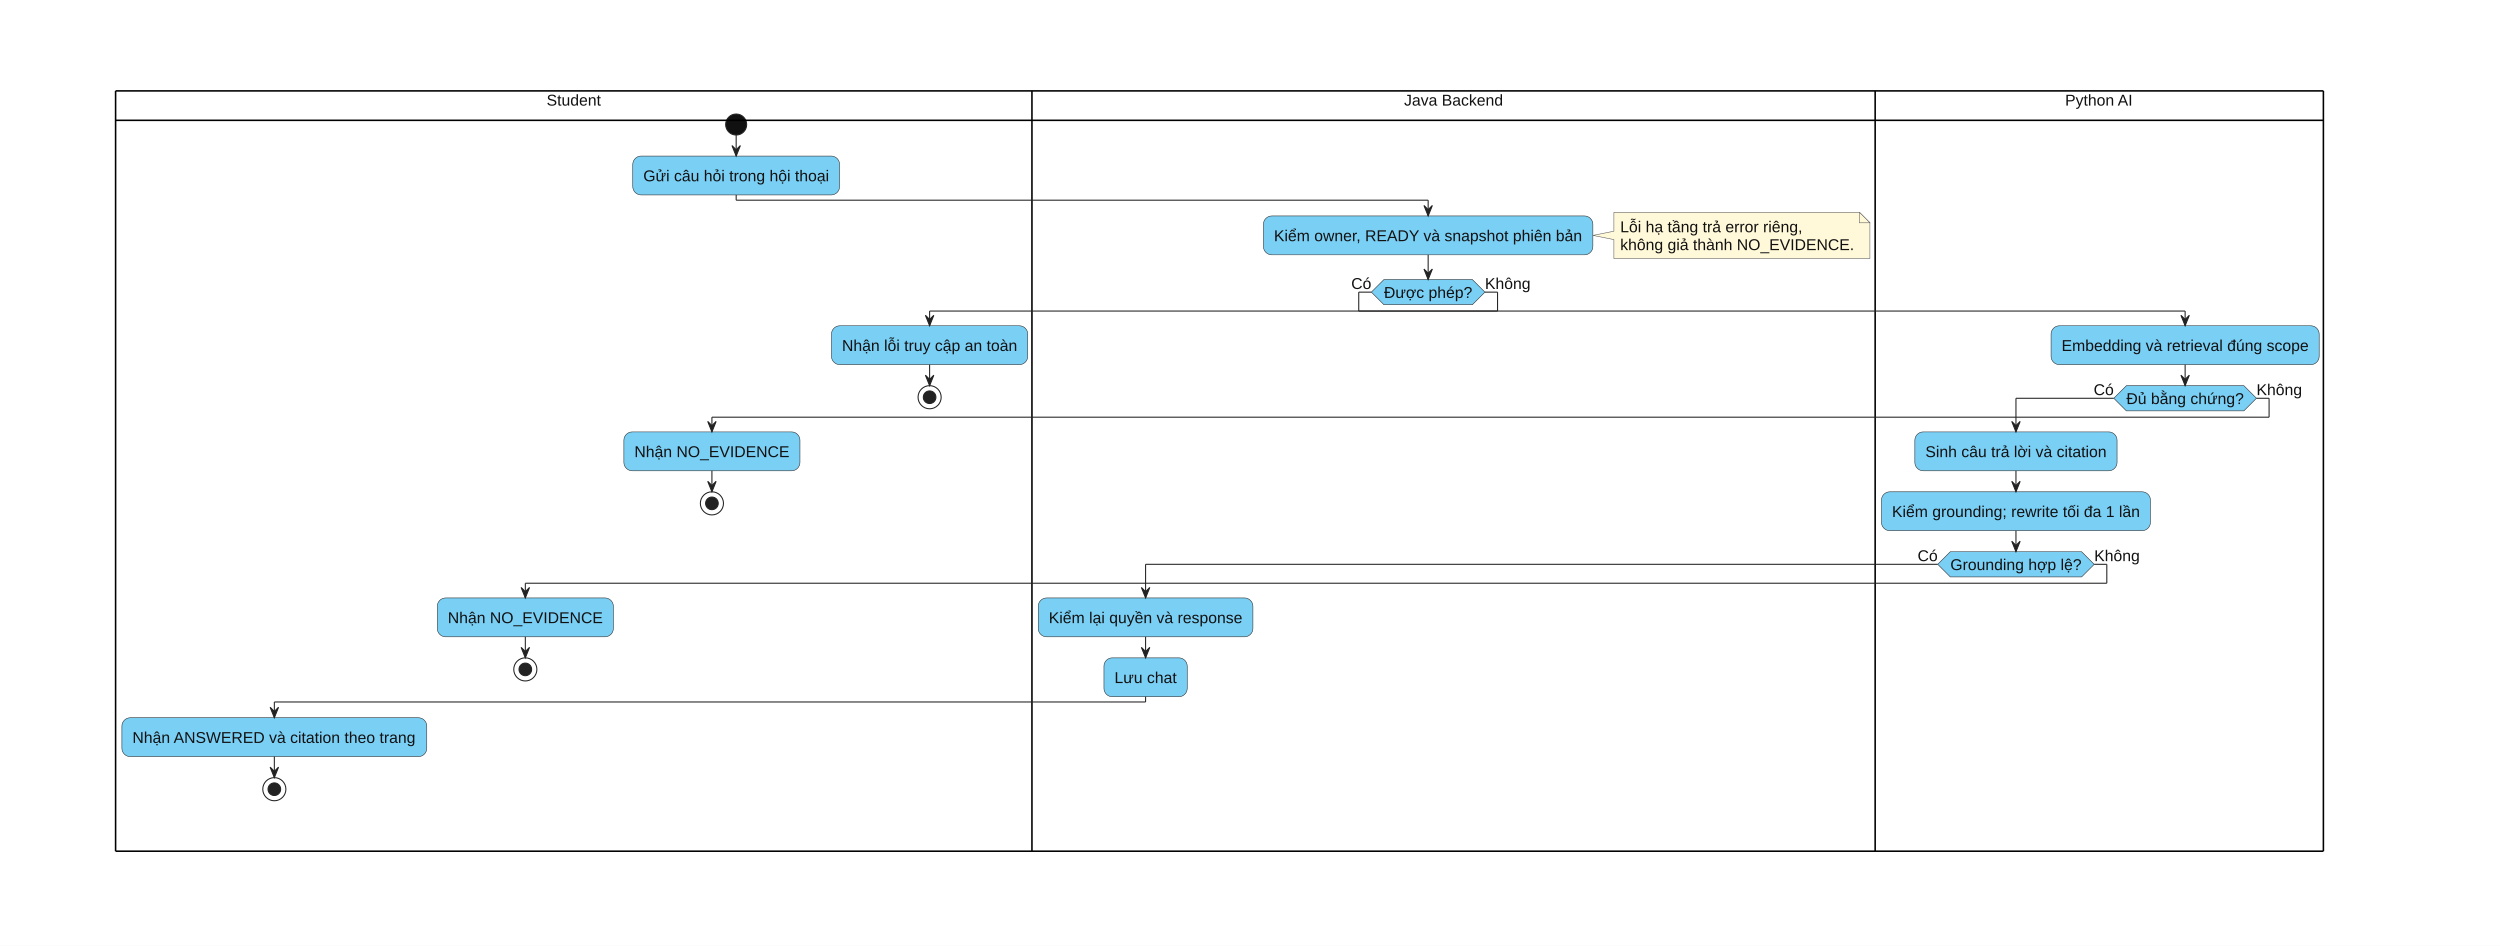
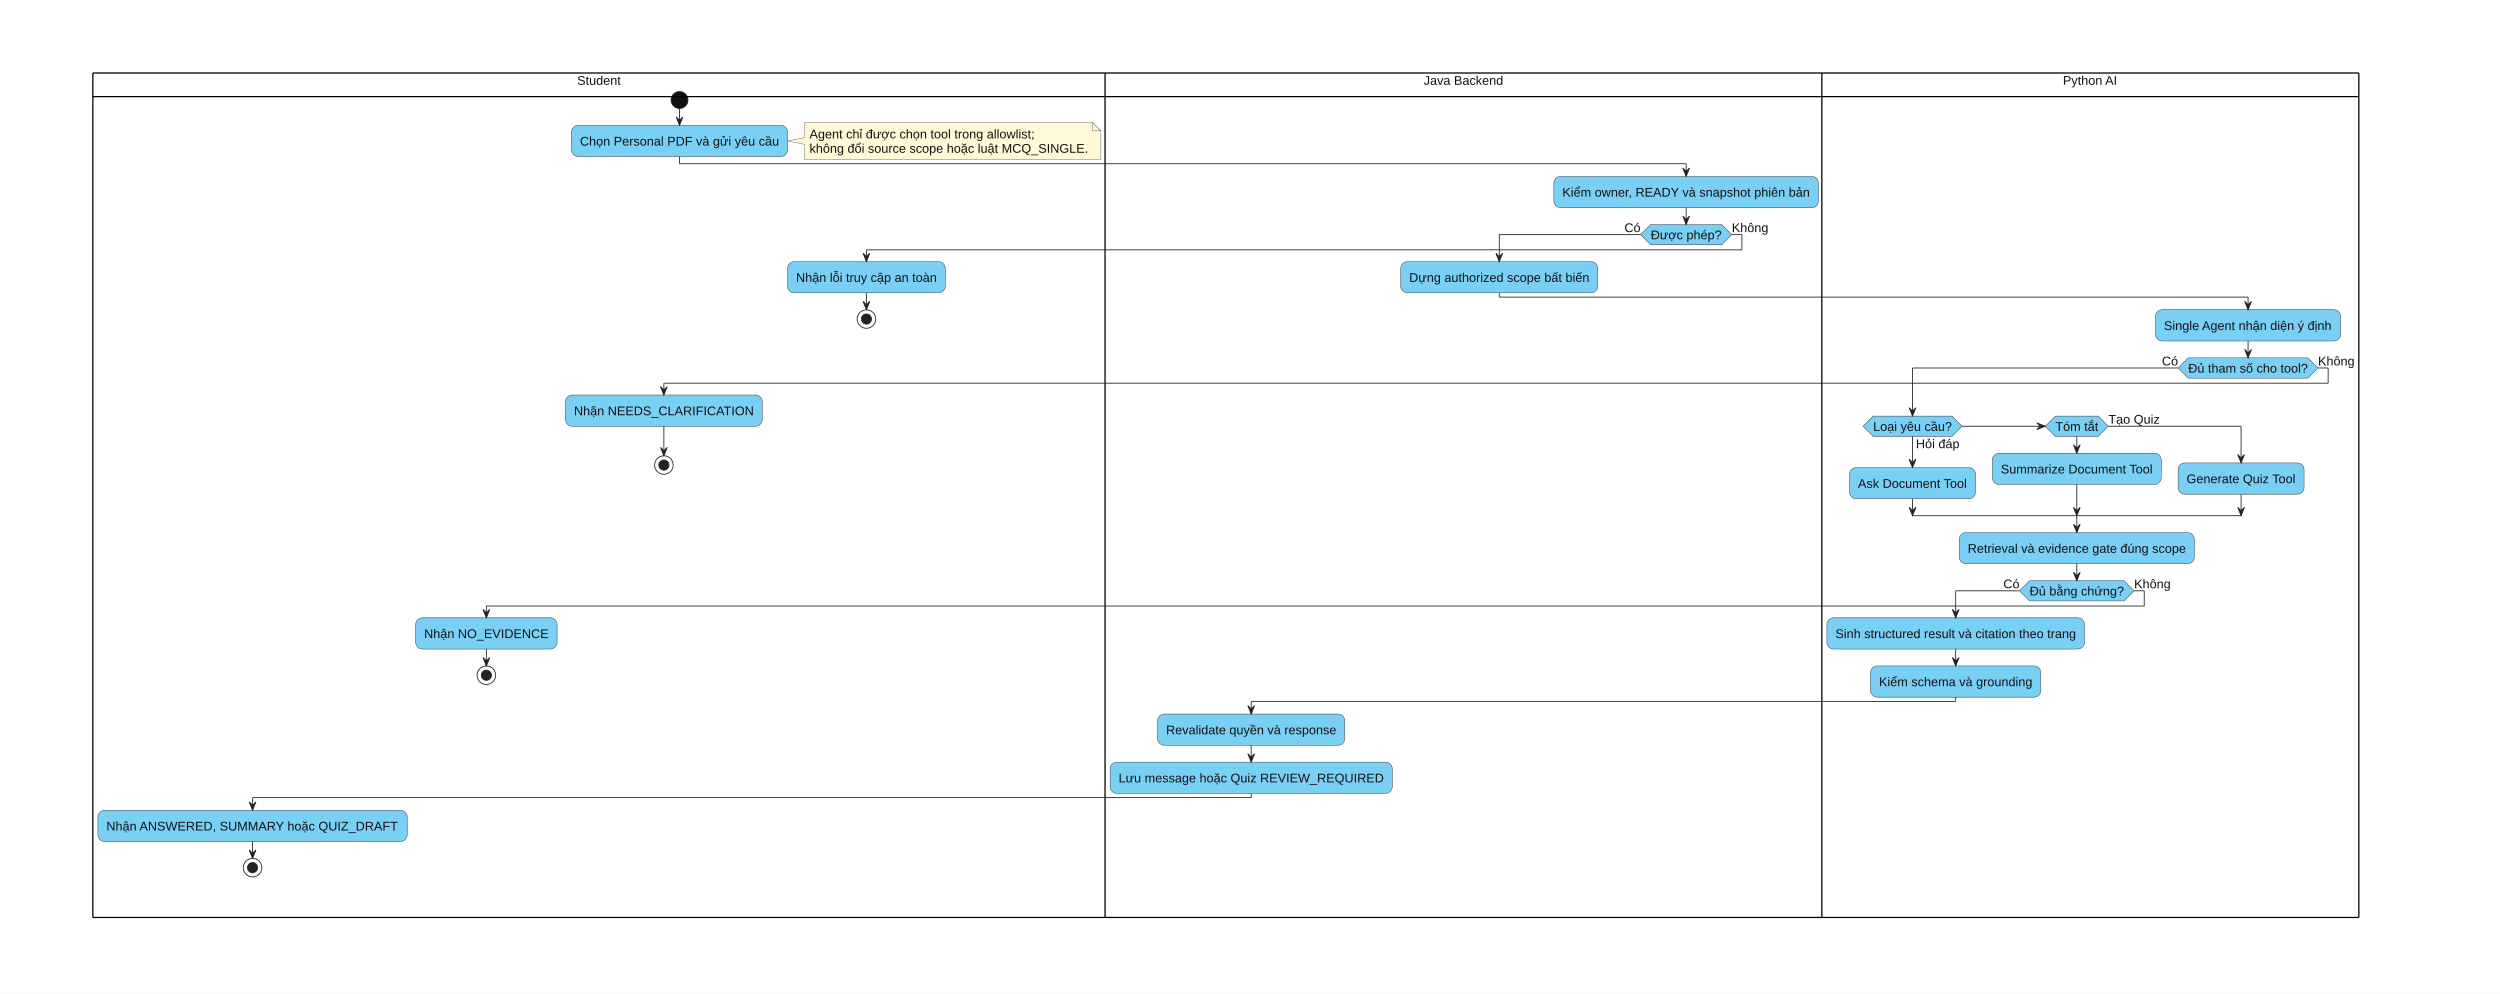
- <svg xmlns="http://www.w3.org/2000/svg" version="1.1" viewBox="-100 -80 2379 900" width="2379" height="900">
-   <rect x="-100" y="-80" width="2379" height="900" fill="#FFFFFF" />
+ <svg xmlns="http://www.w3.org/2000/svg" version="1.1" viewBox="-100 -80 2962 1177" width="2962" height="1177">
+   <rect x="-100" y="-80" width="2962" height="1177" fill="#FFFFFF" />
  <defs />
  <g>
-     <rect x="10" y="6.50" width="2102.02" height="17" fill="#00000000" stroke="#00000000" stroke-width="1" />
-     <circle cx="600.54" cy="38.50" r="10" fill="#111111" stroke="#222222" stroke-width="1" />
-     <rect x="502.14" y="68.50" width="196.81" height="37" rx="8" ry="8" fill="#7ACFF5" stroke="#222222" stroke-width="0.50" />
-     <text x="512.14" y="92.50" font-size="15" fill="#111111" xml:space="preserve" style="white-space: pre" font-family="Arial">Gửi câu hỏi trong hội thoại</text>
-     <rect x="16" y="603" width="290.12" height="37" rx="8" ry="8" fill="#7ACFF5" stroke="#222222" stroke-width="0.50" />
-     <text x="26" y="627" font-size="15" fill="#111111" xml:space="preserve" style="white-space: pre" font-family="Arial">Nhận ANSWERED và citation theo trang</text>
-     <circle cx="161.06" cy="671" r="11" fill="#00000000" stroke="#222222" stroke-width="1" />
-     <circle cx="161.06" cy="671" r="6" fill="#222222" stroke="#222222" stroke-width="1" />
-     <rect x="316.12" y="489" width="167.55" height="37" rx="8" ry="8" fill="#7ACFF5" stroke="#222222" stroke-width="0.50" />
-     <text x="326.12" y="513" font-size="15" fill="#111111" xml:space="preserve" style="white-space: pre" font-family="Arial">Nhận NO_EVIDENCE</text>
-     <circle cx="399.90" cy="557" r="11" fill="#00000000" stroke="#222222" stroke-width="1" />
-     <circle cx="399.90" cy="557" r="6" fill="#222222" stroke="#222222" stroke-width="1" />
-     <rect x="493.68" y="331" width="167.55" height="37" rx="8" ry="8" fill="#7ACFF5" stroke="#222222" stroke-width="0.50" />
-     <text x="503.68" y="355" font-size="15" fill="#111111" xml:space="preserve" style="white-space: pre" font-family="Arial">Nhận NO_EVIDENCE</text>
-     <circle cx="577.46" cy="399" r="11" fill="#00000000" stroke="#222222" stroke-width="1" />
-     <circle cx="577.46" cy="399" r="6" fill="#222222" stroke="#222222" stroke-width="1" />
-     <rect x="691.23" y="230" width="186.77" height="37" rx="8" ry="8" fill="#7ACFF5" stroke="#222222" stroke-width="0.50" />
-     <text x="701.23" y="254" font-size="15" fill="#111111" xml:space="preserve" style="white-space: pre" font-family="Arial">Nhận lỗi truy cập an toàn</text>
-     <circle cx="784.62" cy="298" r="11" fill="#00000000" stroke="#222222" stroke-width="1" />
-     <circle cx="784.62" cy="298" r="6" fill="#222222" stroke="#222222" stroke-width="1" />
-     <line x1="10" y1="6.50" x2="10" y2="730" stroke="#000000" stroke-width="1.50" />
-     <path d="M1435.78,122 L1435.78,140 L1415.78,144 L1435.78,148 L1435.78,166 A0,0 0 0 0 1435.78,166 L1679.40,166 A0,0 0 0 0 1679.40,166 L1679.40,132 L1669.40,122 L1435.78,122 A0,0 0 0 0 1435.78,122" fill="#FFF9D9" stroke="#555555" stroke-width="0.50" />
-     <path d="M1669.40,122 L1669.40,132 L1679.40,132 L1669.40,122" fill="#FFF9D9" stroke="#555555" stroke-width="0.50" />
-     <text x="1441.78" y="141" font-size="15" fill="#111111" xml:space="preserve" style="white-space: pre" font-family="Arial">Lỗi hạ tầng trả error riêng,</text>
-     <text x="1441.78" y="158" font-size="15" fill="#111111" xml:space="preserve" style="white-space: pre" font-family="Arial">không giả thành NO_EVIDENCE.</text>
-     <rect x="1102.27" y="125.50" width="313.50" height="37" rx="8" ry="8" fill="#7ACFF5" stroke="#222222" stroke-width="0.50" />
-     <text x="1112.27" y="149.50" font-size="15" fill="#111111" xml:space="preserve" style="white-space: pre" font-family="Arial">Kiểm owner, READY và snapshot phiên bản</text>
-     <polygon points="1216.98,186 1301.07,186 1313.07,198 1301.07,210 1216.98,210 1204.98,198 1216.98,186" fill="#7ACFF5" stroke="#222222" stroke-width="0.50" />
-     <text x="1216.98" y="203.50" font-size="15" fill="#111111" xml:space="preserve" style="white-space: pre" font-family="Arial">Được phép?</text>
-     <text x="1185.81" y="195" font-size="15" fill="#111111" xml:space="preserve" style="white-space: pre" font-family="Arial">Có</text>
-     <text x="1313.07" y="195" font-size="15" fill="#111111" xml:space="preserve" style="white-space: pre" font-family="Arial">Không</text>
-     <rect x="888.00" y="489" width="204.27" height="37" rx="8" ry="8" fill="#7ACFF5" stroke="#222222" stroke-width="0.50" />
-     <text x="898.00" y="513" font-size="15" fill="#111111" xml:space="preserve" style="white-space: pre" font-family="Arial">Kiểm lại quyền và response</text>
-     <rect x="950.52" y="546" width="79.25" height="37" rx="8" ry="8" fill="#7ACFF5" stroke="#222222" stroke-width="0.50" />
-     <text x="960.52" y="570" font-size="15" fill="#111111" xml:space="preserve" style="white-space: pre" font-family="Arial">Lưu chat</text>
-     <line x1="882.00" y1="6.50" x2="882.00" y2="730" stroke="#000000" stroke-width="1.50" />
-     <rect x="1851.79" y="230" width="255.14" height="37" rx="8" ry="8" fill="#7ACFF5" stroke="#222222" stroke-width="0.50" />
-     <text x="1861.79" y="254" font-size="15" fill="#111111" xml:space="preserve" style="white-space: pre" font-family="Arial">Embedding và retrieval đúng scope</text>
-     <polygon points="1923.47,287 2035.26,287 2047.26,299 2035.26,311 1923.47,311 1911.47,299 1923.47,287" fill="#7ACFF5" stroke="#222222" stroke-width="0.50" />
-     <text x="1923.47" y="304.50" font-size="15" fill="#111111" xml:space="preserve" style="white-space: pre" font-family="Arial">Đủ bằng chứng?</text>
-     <text x="1892.30" y="296" font-size="15" fill="#111111" xml:space="preserve" style="white-space: pre" font-family="Arial">Có</text>
-     <text x="2047.26" y="296" font-size="15" fill="#111111" xml:space="preserve" style="white-space: pre" font-family="Arial">Không</text>
-     <rect x="1722.17" y="331" width="192.42" height="37" rx="8" ry="8" fill="#7ACFF5" stroke="#222222" stroke-width="0.50" />
-     <text x="1732.17" y="355" font-size="15" fill="#111111" xml:space="preserve" style="white-space: pre" font-family="Arial">Sinh câu trả lời và citation</text>
-     <rect x="1690.40" y="388" width="255.96" height="37" rx="8" ry="8" fill="#7ACFF5" stroke="#222222" stroke-width="0.50" />
-     <text x="1700.40" y="412" font-size="15" fill="#111111" xml:space="preserve" style="white-space: pre" font-family="Arial">Kiểm grounding; rewrite tối đa 1 lần</text>
-     <polygon points="1755.92,445 1880.84,445 1892.84,457 1880.84,469 1755.92,469 1743.92,457 1755.92,445" fill="#7ACFF5" stroke="#222222" stroke-width="0.50" />
-     <text x="1755.92" y="462.50" font-size="15" fill="#111111" xml:space="preserve" style="white-space: pre" font-family="Arial">Grounding hợp lệ?</text>
-     <text x="1724.74" y="454" font-size="15" fill="#111111" xml:space="preserve" style="white-space: pre" font-family="Arial">Có</text>
-     <text x="1892.84" y="454" font-size="15" fill="#111111" xml:space="preserve" style="white-space: pre" font-family="Arial">Không</text>
-     <line x1="1684.40" y1="6.50" x2="1684.40" y2="730" stroke="#000000" stroke-width="1.50" />
-     <line x1="2110.94" y1="6.50" x2="2110.94" y2="730" stroke="#000000" stroke-width="1.50" />
-     <line x1="600.54" y1="48.50" x2="600.54" y2="68.50" stroke="#222222" stroke-width="1" />
-     <polygon points="596.54,58.50 600.54,68.50 604.54,58.50 600.54,62.50" fill="#222222" stroke="#222222" stroke-width="1" />
-     <line x1="161.06" y1="640" x2="161.06" y2="660" stroke="#222222" stroke-width="1" />
-     <polygon points="157.06,650 161.06,660 165.06,650 161.06,654" fill="#222222" stroke="#222222" stroke-width="1" />
-     <line x1="399.90" y1="526" x2="399.90" y2="546" stroke="#222222" stroke-width="1" />
-     <polygon points="395.90,536 399.90,546 403.90,536 399.90,540" fill="#222222" stroke="#222222" stroke-width="1" />
-     <line x1="577.46" y1="368" x2="577.46" y2="388" stroke="#222222" stroke-width="1" />
-     <polygon points="573.46,378 577.46,388 581.46,378 577.46,382" fill="#222222" stroke="#222222" stroke-width="1" />
-     <line x1="784.62" y1="267" x2="784.62" y2="287" stroke="#222222" stroke-width="1" />
-     <polygon points="780.62,277 784.62,287 788.62,277 784.62,281" fill="#222222" stroke="#222222" stroke-width="1" />
-     <line x1="990.14" y1="526" x2="990.14" y2="546" stroke="#222222" stroke-width="1" />
-     <polygon points="986.14,536 990.14,546 994.14,536 990.14,540" fill="#222222" stroke="#222222" stroke-width="1" />
-     <line x1="1259.03" y1="162.50" x2="1259.03" y2="186" stroke="#222222" stroke-width="1" />
-     <polygon points="1255.03,176 1259.03,186 1263.03,176 1259.03,180" fill="#222222" stroke="#222222" stroke-width="1" />
-     <line x1="1818.38" y1="368" x2="1818.38" y2="388" stroke="#222222" stroke-width="1" />
-     <polygon points="1814.38,378 1818.38,388 1822.38,378 1818.38,382" fill="#222222" stroke="#222222" stroke-width="1" />
-     <line x1="1818.38" y1="425" x2="1818.38" y2="445" stroke="#222222" stroke-width="1" />
-     <polygon points="1814.38,435 1818.38,445 1822.38,435 1818.38,439" fill="#222222" stroke="#222222" stroke-width="1" />
-     <line x1="1911.47" y1="299" x2="1818.38" y2="299" stroke="#222222" stroke-width="1" />
-     <line x1="1818.38" y1="299" x2="1818.38" y2="331" stroke="#222222" stroke-width="1" />
-     <polygon points="1814.38,321 1818.38,331 1822.38,321 1818.38,325" fill="#222222" stroke="#222222" stroke-width="1" />
-     <line x1="1979.37" y1="267" x2="1979.37" y2="287" stroke="#222222" stroke-width="1" />
-     <polygon points="1975.37,277 1979.37,287 1983.37,277 1979.37,281" fill="#222222" stroke="#222222" stroke-width="1" />
-     <line x1="600.54" y1="105.50" x2="600.54" y2="110.50" stroke="#222222" stroke-width="1" />
-     <line x1="600.54" y1="110.50" x2="1259.03" y2="110.50" stroke="#222222" stroke-width="1" />
-     <line x1="1259.03" y1="110.50" x2="1259.03" y2="125.50" stroke="#222222" stroke-width="1" />
-     <polygon points="1255.03,115.50 1259.03,125.50 1263.03,115.50 1259.03,119.50" fill="#222222" stroke="#222222" stroke-width="1" />
-     <line x1="990.14" y1="583" x2="990.14" y2="588" stroke="#222222" stroke-width="1" />
-     <line x1="990.14" y1="588" x2="161.06" y2="588" stroke="#222222" stroke-width="1" />
-     <line x1="161.06" y1="588" x2="161.06" y2="603" stroke="#222222" stroke-width="1" />
-     <polygon points="157.06,593 161.06,603 165.06,593 161.06,597" fill="#222222" stroke="#222222" stroke-width="1" />
-     <line x1="1743.92" y1="457" x2="990.14" y2="457" stroke="#222222" stroke-width="1" />
-     <line x1="990.14" y1="457" x2="990.14" y2="489" stroke="#222222" stroke-width="1" />
-     <polygon points="986.14,479 990.14,489 994.14,479 990.14,483" fill="#222222" stroke="#222222" stroke-width="1" />
-     <line x1="1892.84" y1="457" x2="1904.84" y2="457" stroke="#222222" stroke-width="1" />
-     <line x1="1904.84" y1="457" x2="1904.84" y2="475" stroke="#222222" stroke-width="1" />
-     <line x1="1904.84" y1="475" x2="399.90" y2="475" stroke="#222222" stroke-width="1" />
-     <line x1="399.90" y1="475" x2="399.90" y2="489" stroke="#222222" stroke-width="1" />
-     <polygon points="395.90,479 399.90,489 403.90,479 399.90,483" fill="#222222" stroke="#222222" stroke-width="1" />
-     <line x1="2047.26" y1="299" x2="2059.26" y2="299" stroke="#222222" stroke-width="1" />
-     <line x1="2059.26" y1="299" x2="2059.26" y2="317" stroke="#222222" stroke-width="1" />
-     <line x1="2059.26" y1="317" x2="577.46" y2="317" stroke="#222222" stroke-width="1" />
-     <line x1="577.46" y1="317" x2="577.46" y2="331" stroke="#222222" stroke-width="1" />
-     <polygon points="573.46,321 577.46,331 581.46,321 577.46,325" fill="#222222" stroke="#222222" stroke-width="1" />
-     <line x1="1204.98" y1="198" x2="1192.98" y2="198" stroke="#222222" stroke-width="1" />
-     <line x1="1192.98" y1="198" x2="1192.98" y2="216" stroke="#222222" stroke-width="1" />
-     <line x1="1192.98" y1="216" x2="1979.37" y2="216" stroke="#222222" stroke-width="1" />
-     <line x1="1979.37" y1="216" x2="1979.37" y2="230" stroke="#222222" stroke-width="1" />
-     <polygon points="1975.37,220 1979.37,230 1983.37,220 1979.37,224" fill="#222222" stroke="#222222" stroke-width="1" />
-     <line x1="1313.07" y1="198" x2="1325.07" y2="198" stroke="#222222" stroke-width="1" />
-     <line x1="1325.07" y1="198" x2="1325.07" y2="216" stroke="#222222" stroke-width="1" />
-     <line x1="1325.07" y1="216" x2="784.62" y2="216" stroke="#222222" stroke-width="1" />
-     <line x1="784.62" y1="216" x2="784.62" y2="230" stroke="#222222" stroke-width="1" />
-     <polygon points="780.62,220 784.62,230 788.62,220 784.62,224" fill="#222222" stroke="#222222" stroke-width="1" />
-     <text x="420.15" y="20.50" font-size="15" fill="#111111" xml:space="preserve" style="white-space: pre" font-family="Arial">Student</text>
-     <text x="1236.09" y="20.50" font-size="15" fill="#111111" xml:space="preserve" style="white-space: pre" font-family="Arial">Java Backend</text>
-     <text x="1865.15" y="20.50" font-size="15" fill="#111111" xml:space="preserve" style="white-space: pre" font-family="Arial">Python AI</text>
+     <rect x="10" y="6.50" width="2685.84" height="17" fill="#00000000" stroke="#00000000" stroke-width="1" />
+     <circle cx="705.09" cy="38.50" r="10" fill="#111111" stroke="#222222" stroke-width="1" />
+     <path d="M853.09,65 L853.09,83 L833.09,87 L853.09,91 L853.09,109 A0,0 0 0 0 853.09,109 L1204.26,109 A0,0 0 0 0 1204.26,109 L1204.26,75 L1194.26,65 L853.09,65 A0,0 0 0 0 853.09,65" fill="#FFF9D9" stroke="#555555" stroke-width="0.50" />
+     <path d="M1194.26,65 L1194.26,75 L1204.26,75 L1194.26,65" fill="#FFF9D9" stroke="#555555" stroke-width="0.50" />
+     <text x="859.09" y="84" font-size="15" fill="#111111" xml:space="preserve" style="white-space: pre" font-family="Arial">Agent chỉ được chọn tool trong allowlist;</text>
+     <text x="859.09" y="101" font-size="15" fill="#111111" xml:space="preserve" style="white-space: pre" font-family="Arial">không đổi source scope hoặc luật MCQ_SINGLE.</text>
+     <rect x="577.09" y="68.50" width="255.99" height="37" rx="8" ry="8" fill="#7ACFF5" stroke="#222222" stroke-width="0.50" />
+     <text x="587.09" y="92.50" font-size="15" fill="#111111" xml:space="preserve" style="white-space: pre" font-family="Arial">Chọn Personal PDF và gửi yêu cầu</text>
+     <rect x="16" y="880" width="366.46" height="37" rx="8" ry="8" fill="#7ACFF5" stroke="#222222" stroke-width="0.50" />
+     <text x="26" y="904" font-size="15" fill="#111111" xml:space="preserve" style="white-space: pre" font-family="Arial">Nhận ANSWERED, SUMMARY hoặc QUIZ_DRAFT</text>
+     <circle cx="199.23" cy="948" r="11" fill="#00000000" stroke="#222222" stroke-width="1" />
+     <circle cx="199.23" cy="948" r="6" fill="#222222" stroke="#222222" stroke-width="1" />
+     <rect x="392.46" y="652" width="167.55" height="37" rx="8" ry="8" fill="#7ACFF5" stroke="#222222" stroke-width="0.50" />
+     <text x="402.46" y="676" font-size="15" fill="#111111" xml:space="preserve" style="white-space: pre" font-family="Arial">Nhận NO_EVIDENCE</text>
+     <circle cx="476.24" cy="720" r="11" fill="#00000000" stroke="#222222" stroke-width="1" />
+     <circle cx="476.24" cy="720" r="6" fill="#222222" stroke="#222222" stroke-width="1" />
+     <rect x="570.02" y="388" width="233.11" height="37" rx="8" ry="8" fill="#7ACFF5" stroke="#222222" stroke-width="0.50" />
+     <text x="580.02" y="412" font-size="15" fill="#111111" xml:space="preserve" style="white-space: pre" font-family="Arial">Nhận NEEDS_CLARIFICATION</text>
+     <circle cx="686.57" cy="471" r="11" fill="#00000000" stroke="#222222" stroke-width="1" />
+     <circle cx="686.57" cy="471" r="6" fill="#222222" stroke="#222222" stroke-width="1" />
+     <rect x="833.13" y="230" width="186.77" height="37" rx="8" ry="8" fill="#7ACFF5" stroke="#222222" stroke-width="0.50" />
+     <text x="843.13" y="254" font-size="15" fill="#111111" xml:space="preserve" style="white-space: pre" font-family="Arial">Nhận lỗi truy cập an toàn</text>
+     <circle cx="926.52" cy="298" r="11" fill="#00000000" stroke="#222222" stroke-width="1" />
+     <circle cx="926.52" cy="298" r="6" fill="#222222" stroke="#222222" stroke-width="1" />
+     <line x1="10" y1="6.50" x2="10" y2="1007" stroke="#000000" stroke-width="1.50" />
+     <rect x="1741.02" y="129" width="313.50" height="37" rx="8" ry="8" fill="#7ACFF5" stroke="#222222" stroke-width="0.50" />
+     <text x="1751.02" y="153" font-size="15" fill="#111111" xml:space="preserve" style="white-space: pre" font-family="Arial">Kiểm owner, READY và snapshot phiên bản</text>
+     <polygon points="1855.72,186 1939.81,186 1951.81,198 1939.81,210 1855.72,210 1843.72,198 1855.72,186" fill="#7ACFF5" stroke="#222222" stroke-width="0.50" />
+     <text x="1855.72" y="203.50" font-size="15" fill="#111111" xml:space="preserve" style="white-space: pre" font-family="Arial">Được phép?</text>
+     <text x="1824.55" y="195" font-size="15" fill="#111111" xml:space="preserve" style="white-space: pre" font-family="Arial">Có</text>
+     <text x="1951.81" y="195" font-size="15" fill="#111111" xml:space="preserve" style="white-space: pre" font-family="Arial">Không</text>
+     <rect x="1559.58" y="230" width="233.52" height="37" rx="8" ry="8" fill="#7ACFF5" stroke="#222222" stroke-width="0.50" />
+     <text x="1569.58" y="254" font-size="15" fill="#111111" xml:space="preserve" style="white-space: pre" font-family="Arial">Dựng authorized scope bất biến</text>
+     <rect x="1271.53" y="766" width="221.80" height="37" rx="8" ry="8" fill="#7ACFF5" stroke="#222222" stroke-width="0.50" />
+     <text x="1281.53" y="790" font-size="15" fill="#111111" xml:space="preserve" style="white-space: pre" font-family="Arial">Revalidate quyền và response</text>
+     <rect x="1215.26" y="823" width="334.32" height="37" rx="8" ry="8" fill="#7ACFF5" stroke="#222222" stroke-width="0.50" />
+     <text x="1225.26" y="847" font-size="15" fill="#111111" xml:space="preserve" style="white-space: pre" font-family="Arial">Lưu message hoặc Quiz REVIEW_REQUIRED</text>
+     <line x1="1209.26" y1="6.50" x2="1209.26" y2="1007" stroke="#000000" stroke-width="1.50" />
+     <rect x="2453.85" y="287" width="219.32" height="37" rx="8" ry="8" fill="#7ACFF5" stroke="#222222" stroke-width="0.50" />
+     <text x="2463.85" y="311" font-size="15" fill="#111111" xml:space="preserve" style="white-space: pre" font-family="Arial">Single Agent nhận diện ý định</text>
+     <polygon points="2492.64,344 2634.38,344 2646.38,356 2634.38,368 2492.64,368 2480.64,356 2492.64,344" fill="#7ACFF5" stroke="#222222" stroke-width="0.50" />
+     <text x="2492.64" y="361.50" font-size="15" fill="#111111" xml:space="preserve" style="white-space: pre" font-family="Arial">Đủ tham số cho tool?</text>
+     <text x="2461.46" y="353" font-size="15" fill="#111111" xml:space="preserve" style="white-space: pre" font-family="Arial">Có</text>
+     <text x="2646.38" y="353" font-size="15" fill="#111111" xml:space="preserve" style="white-space: pre" font-family="Arial">Không</text>
+     <polygon points="2119.25,413 2212.65,413 2224.65,425 2212.65,437 2119.25,437 2107.25,425 2119.25,413" fill="#7ACFF5" stroke="#222222" stroke-width="0.50" />
+     <text x="2169.95" y="451" font-size="15" fill="#111111" xml:space="preserve" style="white-space: pre" font-family="Arial">Hỏi đáp</text>
+     <text x="2119.25" y="430.50" font-size="15" fill="#111111" xml:space="preserve" style="white-space: pre" font-family="Arial">Loại yêu cầu?</text>
+     <rect x="2091.34" y="474" width="149.22" height="37" rx="8" ry="8" fill="#7ACFF5" stroke="#222222" stroke-width="0.50" />
+     <text x="2101.34" y="498" font-size="15" fill="#111111" xml:space="preserve" style="white-space: pre" font-family="Arial">Ask Document Tool</text>
+     <polygon points="2335.17,413 2386.02,413 2398.02,425 2386.02,437 2335.17,437 2323.17,425 2335.17,413" fill="#7ACFF5" stroke="#222222" stroke-width="0.50" />
+     <text x="2335.17" y="430.50" font-size="15" fill="#111111" xml:space="preserve" style="white-space: pre" font-family="Arial">Tóm tắt</text>
+     <text x="2398.02" y="422" font-size="15" fill="#111111" xml:space="preserve" style="white-space: pre" font-family="Arial">Tạo Quiz</text>
+     <rect x="2260.56" y="457" width="200.07" height="37" rx="8" ry="8" fill="#7ACFF5" stroke="#222222" stroke-width="0.50" />
+     <text x="2270.56" y="481" font-size="15" fill="#111111" xml:space="preserve" style="white-space: pre" font-family="Arial">Summarize Document Tool</text>
+     <rect x="2480.63" y="468.50" width="149.24" height="37" rx="8" ry="8" fill="#7ACFF5" stroke="#222222" stroke-width="0.50" />
+     <text x="2490.63" y="492.50" font-size="15" fill="#111111" xml:space="preserve" style="white-space: pre" font-family="Arial">Generate Quiz Tool</text>
+     <rect x="2221.35" y="551" width="278.50" height="37" rx="8" ry="8" fill="#7ACFF5" stroke="#222222" stroke-width="0.50" />
+     <text x="2231.35" y="575" font-size="15" fill="#111111" xml:space="preserve" style="white-space: pre" font-family="Arial">Retrieval và evidence gate đúng scope</text>
+     <polygon points="2304.71,608 2416.49,608 2428.49,620 2416.49,632 2304.71,632 2292.71,620 2304.71,608" fill="#7ACFF5" stroke="#222222" stroke-width="0.50" />
+     <text x="2304.71" y="625.50" font-size="15" fill="#111111" xml:space="preserve" style="white-space: pre" font-family="Arial">Đủ bằng chứng?</text>
+     <text x="2273.53" y="617" font-size="15" fill="#111111" xml:space="preserve" style="white-space: pre" font-family="Arial">Có</text>
+     <text x="2428.49" y="617" font-size="15" fill="#111111" xml:space="preserve" style="white-space: pre" font-family="Arial">Không</text>
+     <rect x="2064.52" y="652" width="305.15" height="37" rx="8" ry="8" fill="#7ACFF5" stroke="#222222" stroke-width="0.50" />
+     <text x="2074.52" y="676" font-size="15" fill="#111111" xml:space="preserve" style="white-space: pre" font-family="Arial">Sinh structured result và citation theo trang</text>
+     <rect x="2116.21" y="709" width="201.77" height="37" rx="8" ry="8" fill="#7ACFF5" stroke="#222222" stroke-width="0.50" />
+     <text x="2126.21" y="733" font-size="15" fill="#111111" xml:space="preserve" style="white-space: pre" font-family="Arial">Kiểm schema và grounding</text>
+     <line x1="2058.52" y1="6.50" x2="2058.52" y2="1007" stroke="#000000" stroke-width="1.50" />
+     <line x1="2694.76" y1="6.50" x2="2694.76" y2="1007" stroke="#000000" stroke-width="1.50" />
+     <line x1="705.09" y1="48.50" x2="705.09" y2="68.50" stroke="#222222" stroke-width="1" />
+     <polygon points="701.09,58.50 705.09,68.50 709.09,58.50 705.09,62.50" fill="#222222" stroke="#222222" stroke-width="1" />
+     <line x1="199.23" y1="917" x2="199.23" y2="937" stroke="#222222" stroke-width="1" />
+     <polygon points="195.23,927 199.23,937 203.23,927 199.23,931" fill="#222222" stroke="#222222" stroke-width="1" />
+     <line x1="476.24" y1="689" x2="476.24" y2="709" stroke="#222222" stroke-width="1" />
+     <polygon points="472.24,699 476.24,709 480.24,699 476.24,703" fill="#222222" stroke="#222222" stroke-width="1" />
+     <line x1="686.57" y1="425" x2="686.57" y2="460" stroke="#222222" stroke-width="1" />
+     <polygon points="682.57,450 686.57,460 690.57,450 686.57,454" fill="#222222" stroke="#222222" stroke-width="1" />
+     <line x1="926.52" y1="267" x2="926.52" y2="287" stroke="#222222" stroke-width="1" />
+     <polygon points="922.52,277 926.52,287 930.52,277 926.52,281" fill="#222222" stroke="#222222" stroke-width="1" />
+     <line x1="1382.42" y1="803" x2="1382.42" y2="823" stroke="#222222" stroke-width="1" />
+     <polygon points="1378.42,813 1382.42,823 1386.42,813 1382.42,817" fill="#222222" stroke="#222222" stroke-width="1" />
+     <line x1="1843.72" y1="198" x2="1676.34" y2="198" stroke="#222222" stroke-width="1" />
+     <line x1="1676.34" y1="198" x2="1676.34" y2="230" stroke="#222222" stroke-width="1" />
+     <polygon points="1672.34,220 1676.34,230 1680.34,220 1676.34,224" fill="#222222" stroke="#222222" stroke-width="1" />
+     <line x1="1897.77" y1="166" x2="1897.77" y2="186" stroke="#222222" stroke-width="1" />
+     <polygon points="1893.77,176 1897.77,186 1901.77,176 1897.77,180" fill="#222222" stroke="#222222" stroke-width="1" />
+     <line x1="2165.95" y1="437" x2="2165.95" y2="474" stroke="#222222" stroke-width="1" />
+     <polygon points="2161.95,464 2165.95,474 2169.95,464 2165.95,468" fill="#222222" stroke="#222222" stroke-width="1" />
+     <line x1="2165.95" y1="511" x2="2165.95" y2="531" stroke="#222222" stroke-width="1" />
+     <polygon points="2161.95,521 2165.95,531 2169.95,521 2165.95,525" fill="#222222" stroke="#222222" stroke-width="1" />
+     <line x1="2360.59" y1="437" x2="2360.59" y2="457" stroke="#222222" stroke-width="1" />
+     <polygon points="2356.59,447 2360.59,457 2364.59,447 2360.59,451" fill="#222222" stroke="#222222" stroke-width="1" />
+     <line x1="2360.59" y1="494" x2="2360.59" y2="531" stroke="#222222" stroke-width="1" />
+     <polygon points="2356.59,521 2360.59,531 2364.59,521 2360.59,525" fill="#222222" stroke="#222222" stroke-width="1" />
+     <line x1="2224.65" y1="425" x2="2323.17" y2="425" stroke="#222222" stroke-width="1" />
+     <polygon points="2313.17,421 2323.17,425 2313.17,429 2317.17,425" fill="#222222" stroke="#222222" stroke-width="1" />
+     <line x1="2480.64" y1="356" x2="2165.95" y2="356" stroke="#222222" stroke-width="1" />
+     <line x1="2165.95" y1="356" x2="2165.95" y2="413" stroke="#222222" stroke-width="1" />
+     <polygon points="2161.95,403 2165.95,413 2169.95,403 2165.95,407" fill="#222222" stroke="#222222" stroke-width="1" />
+     <line x1="2398.02" y1="425" x2="2555.24" y2="425" stroke="#222222" stroke-width="1" />
+     <line x1="2555.24" y1="425" x2="2555.24" y2="468.50" stroke="#222222" stroke-width="1" />
+     <polygon points="2551.24,458.50 2555.24,468.50 2559.24,458.50 2555.24,462.50" fill="#222222" stroke="#222222" stroke-width="1" />
+     <line x1="2555.24" y1="505.50" x2="2555.24" y2="531" stroke="#222222" stroke-width="1" />
+     <polygon points="2551.24,521 2555.24,531 2559.24,521 2555.24,525" fill="#222222" stroke="#222222" stroke-width="1" />
+     <line x1="2165.95" y1="531" x2="2555.24" y2="531" stroke="#222222" stroke-width="1" />
+     <line x1="2360.60" y1="531" x2="2360.60" y2="551" stroke="#222222" stroke-width="1" />
+     <polygon points="2356.60,541 2360.60,551 2364.60,541 2360.60,545" fill="#222222" stroke="#222222" stroke-width="1" />
+     <line x1="2217.10" y1="689" x2="2217.10" y2="709" stroke="#222222" stroke-width="1" />
+     <polygon points="2213.10,699 2217.10,709 2221.10,699 2217.10,703" fill="#222222" stroke="#222222" stroke-width="1" />
+     <line x1="2292.71" y1="620" x2="2217.10" y2="620" stroke="#222222" stroke-width="1" />
+     <line x1="2217.10" y1="620" x2="2217.10" y2="652" stroke="#222222" stroke-width="1" />
+     <polygon points="2213.10,642 2217.10,652 2221.10,642 2217.10,646" fill="#222222" stroke="#222222" stroke-width="1" />
+     <line x1="2360.60" y1="588" x2="2360.60" y2="608" stroke="#222222" stroke-width="1" />
+     <polygon points="2356.60,598 2360.60,608 2364.60,598 2360.60,602" fill="#222222" stroke="#222222" stroke-width="1" />
+     <line x1="2563.51" y1="324" x2="2563.51" y2="344" stroke="#222222" stroke-width="1" />
+     <polygon points="2559.51,334 2563.51,344 2567.51,334 2563.51,338" fill="#222222" stroke="#222222" stroke-width="1" />
+     <line x1="705.09" y1="105.50" x2="705.09" y2="114" stroke="#222222" stroke-width="1" />
+     <line x1="705.09" y1="114" x2="1897.77" y2="114" stroke="#222222" stroke-width="1" />
+     <line x1="1897.77" y1="114" x2="1897.77" y2="129" stroke="#222222" stroke-width="1" />
+     <polygon points="1893.77,119 1897.77,129 1901.77,119 1897.77,123" fill="#222222" stroke="#222222" stroke-width="1" />
+     <line x1="1676.34" y1="267" x2="1676.34" y2="272" stroke="#222222" stroke-width="1" />
+     <line x1="1676.34" y1="272" x2="2563.51" y2="272" stroke="#222222" stroke-width="1" />
+     <line x1="2563.51" y1="272" x2="2563.51" y2="287" stroke="#222222" stroke-width="1" />
+     <polygon points="2559.51,277 2563.51,287 2567.51,277 2563.51,281" fill="#222222" stroke="#222222" stroke-width="1" />
+     <line x1="2217.10" y1="746" x2="2217.10" y2="751" stroke="#222222" stroke-width="1" />
+     <line x1="2217.10" y1="751" x2="1382.42" y2="751" stroke="#222222" stroke-width="1" />
+     <line x1="1382.42" y1="751" x2="1382.42" y2="766" stroke="#222222" stroke-width="1" />
+     <polygon points="1378.42,756 1382.42,766 1386.42,756 1382.42,760" fill="#222222" stroke="#222222" stroke-width="1" />
+     <line x1="1382.42" y1="860" x2="1382.42" y2="865" stroke="#222222" stroke-width="1" />
+     <line x1="1382.42" y1="865" x2="199.23" y2="865" stroke="#222222" stroke-width="1" />
+     <line x1="199.23" y1="865" x2="199.23" y2="880" stroke="#222222" stroke-width="1" />
+     <polygon points="195.23,870 199.23,880 203.23,870 199.23,874" fill="#222222" stroke="#222222" stroke-width="1" />
+     <line x1="2428.49" y1="620" x2="2440.49" y2="620" stroke="#222222" stroke-width="1" />
+     <line x1="2440.49" y1="620" x2="2440.49" y2="638" stroke="#222222" stroke-width="1" />
+     <line x1="2440.49" y1="638" x2="476.24" y2="638" stroke="#222222" stroke-width="1" />
+     <line x1="476.24" y1="638" x2="476.24" y2="652" stroke="#222222" stroke-width="1" />
+     <polygon points="472.24,642 476.24,652 480.24,642 476.24,646" fill="#222222" stroke="#222222" stroke-width="1" />
+     <line x1="2646.38" y1="356" x2="2658.38" y2="356" stroke="#222222" stroke-width="1" />
+     <line x1="2658.38" y1="356" x2="2658.38" y2="374" stroke="#222222" stroke-width="1" />
+     <line x1="2658.38" y1="374" x2="686.57" y2="374" stroke="#222222" stroke-width="1" />
+     <line x1="686.57" y1="374" x2="686.57" y2="388" stroke="#222222" stroke-width="1" />
+     <polygon points="682.57,378 686.57,388 690.57,378 686.57,382" fill="#222222" stroke="#222222" stroke-width="1" />
+     <line x1="1951.81" y1="198" x2="1963.81" y2="198" stroke="#222222" stroke-width="1" />
+     <line x1="1963.81" y1="198" x2="1963.81" y2="216" stroke="#222222" stroke-width="1" />
+     <line x1="1963.81" y1="216" x2="926.52" y2="216" stroke="#222222" stroke-width="1" />
+     <line x1="926.52" y1="216" x2="926.52" y2="230" stroke="#222222" stroke-width="1" />
+     <polygon points="922.52,220 926.52,230 930.52,220 926.52,224" fill="#222222" stroke="#222222" stroke-width="1" />
+     <text x="583.78" y="20.50" font-size="15" fill="#111111" xml:space="preserve" style="white-space: pre" font-family="Arial">Student</text>
+     <text x="1586.78" y="20.50" font-size="15" fill="#111111" xml:space="preserve" style="white-space: pre" font-family="Arial">Java Backend</text>
+     <text x="2344.12" y="20.50" font-size="15" fill="#111111" xml:space="preserve" style="white-space: pre" font-family="Arial">Python AI</text>
  </g>
  <g data-activity-frame="true" fill="none" stroke="#000000" stroke-width="1.50">
-     <line x1="10" y1="6.5" x2="2110.94" y2="6.5" />
-     <line x1="10" y1="34.5" x2="2110.94" y2="34.5" />
-     <line x1="10" y1="730" x2="2110.94" y2="730" />
+     <line x1="10" y1="6.5" x2="2694.76" y2="6.5" />
+     <line x1="10" y1="34.5" x2="2694.76" y2="34.5" />
+     <line x1="10" y1="1007" x2="2694.76" y2="1007" />
  </g>
</svg>
